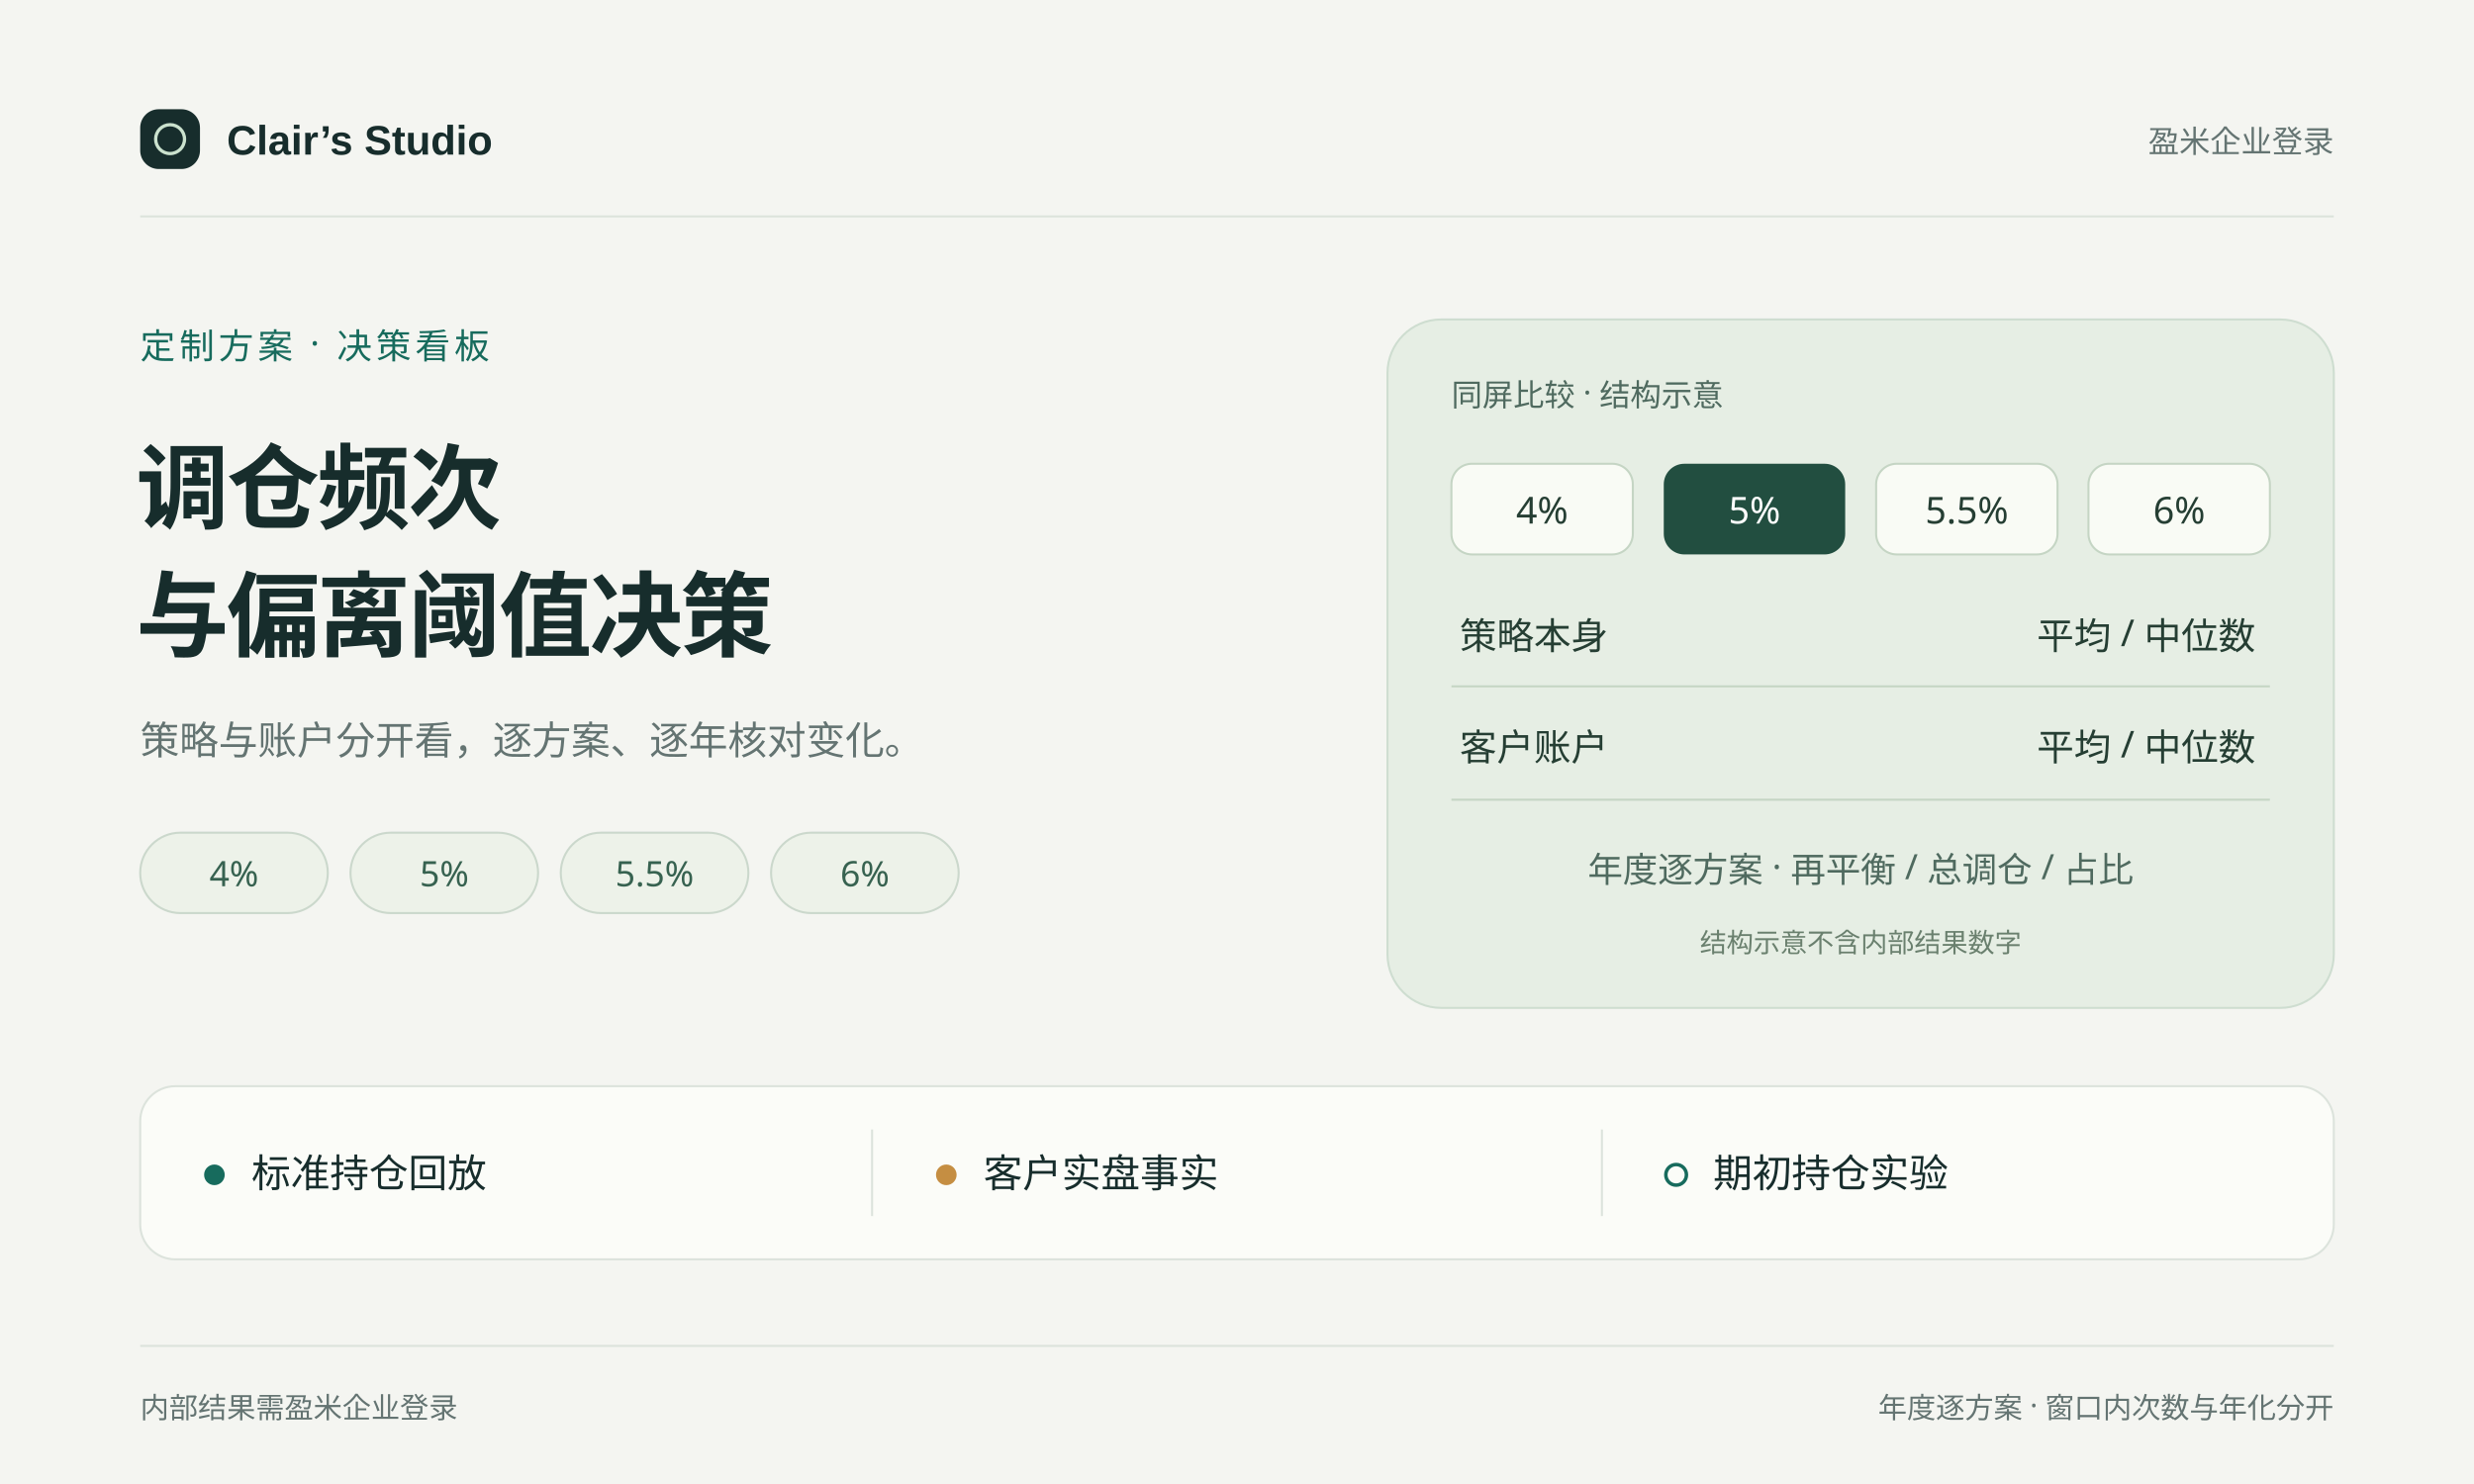
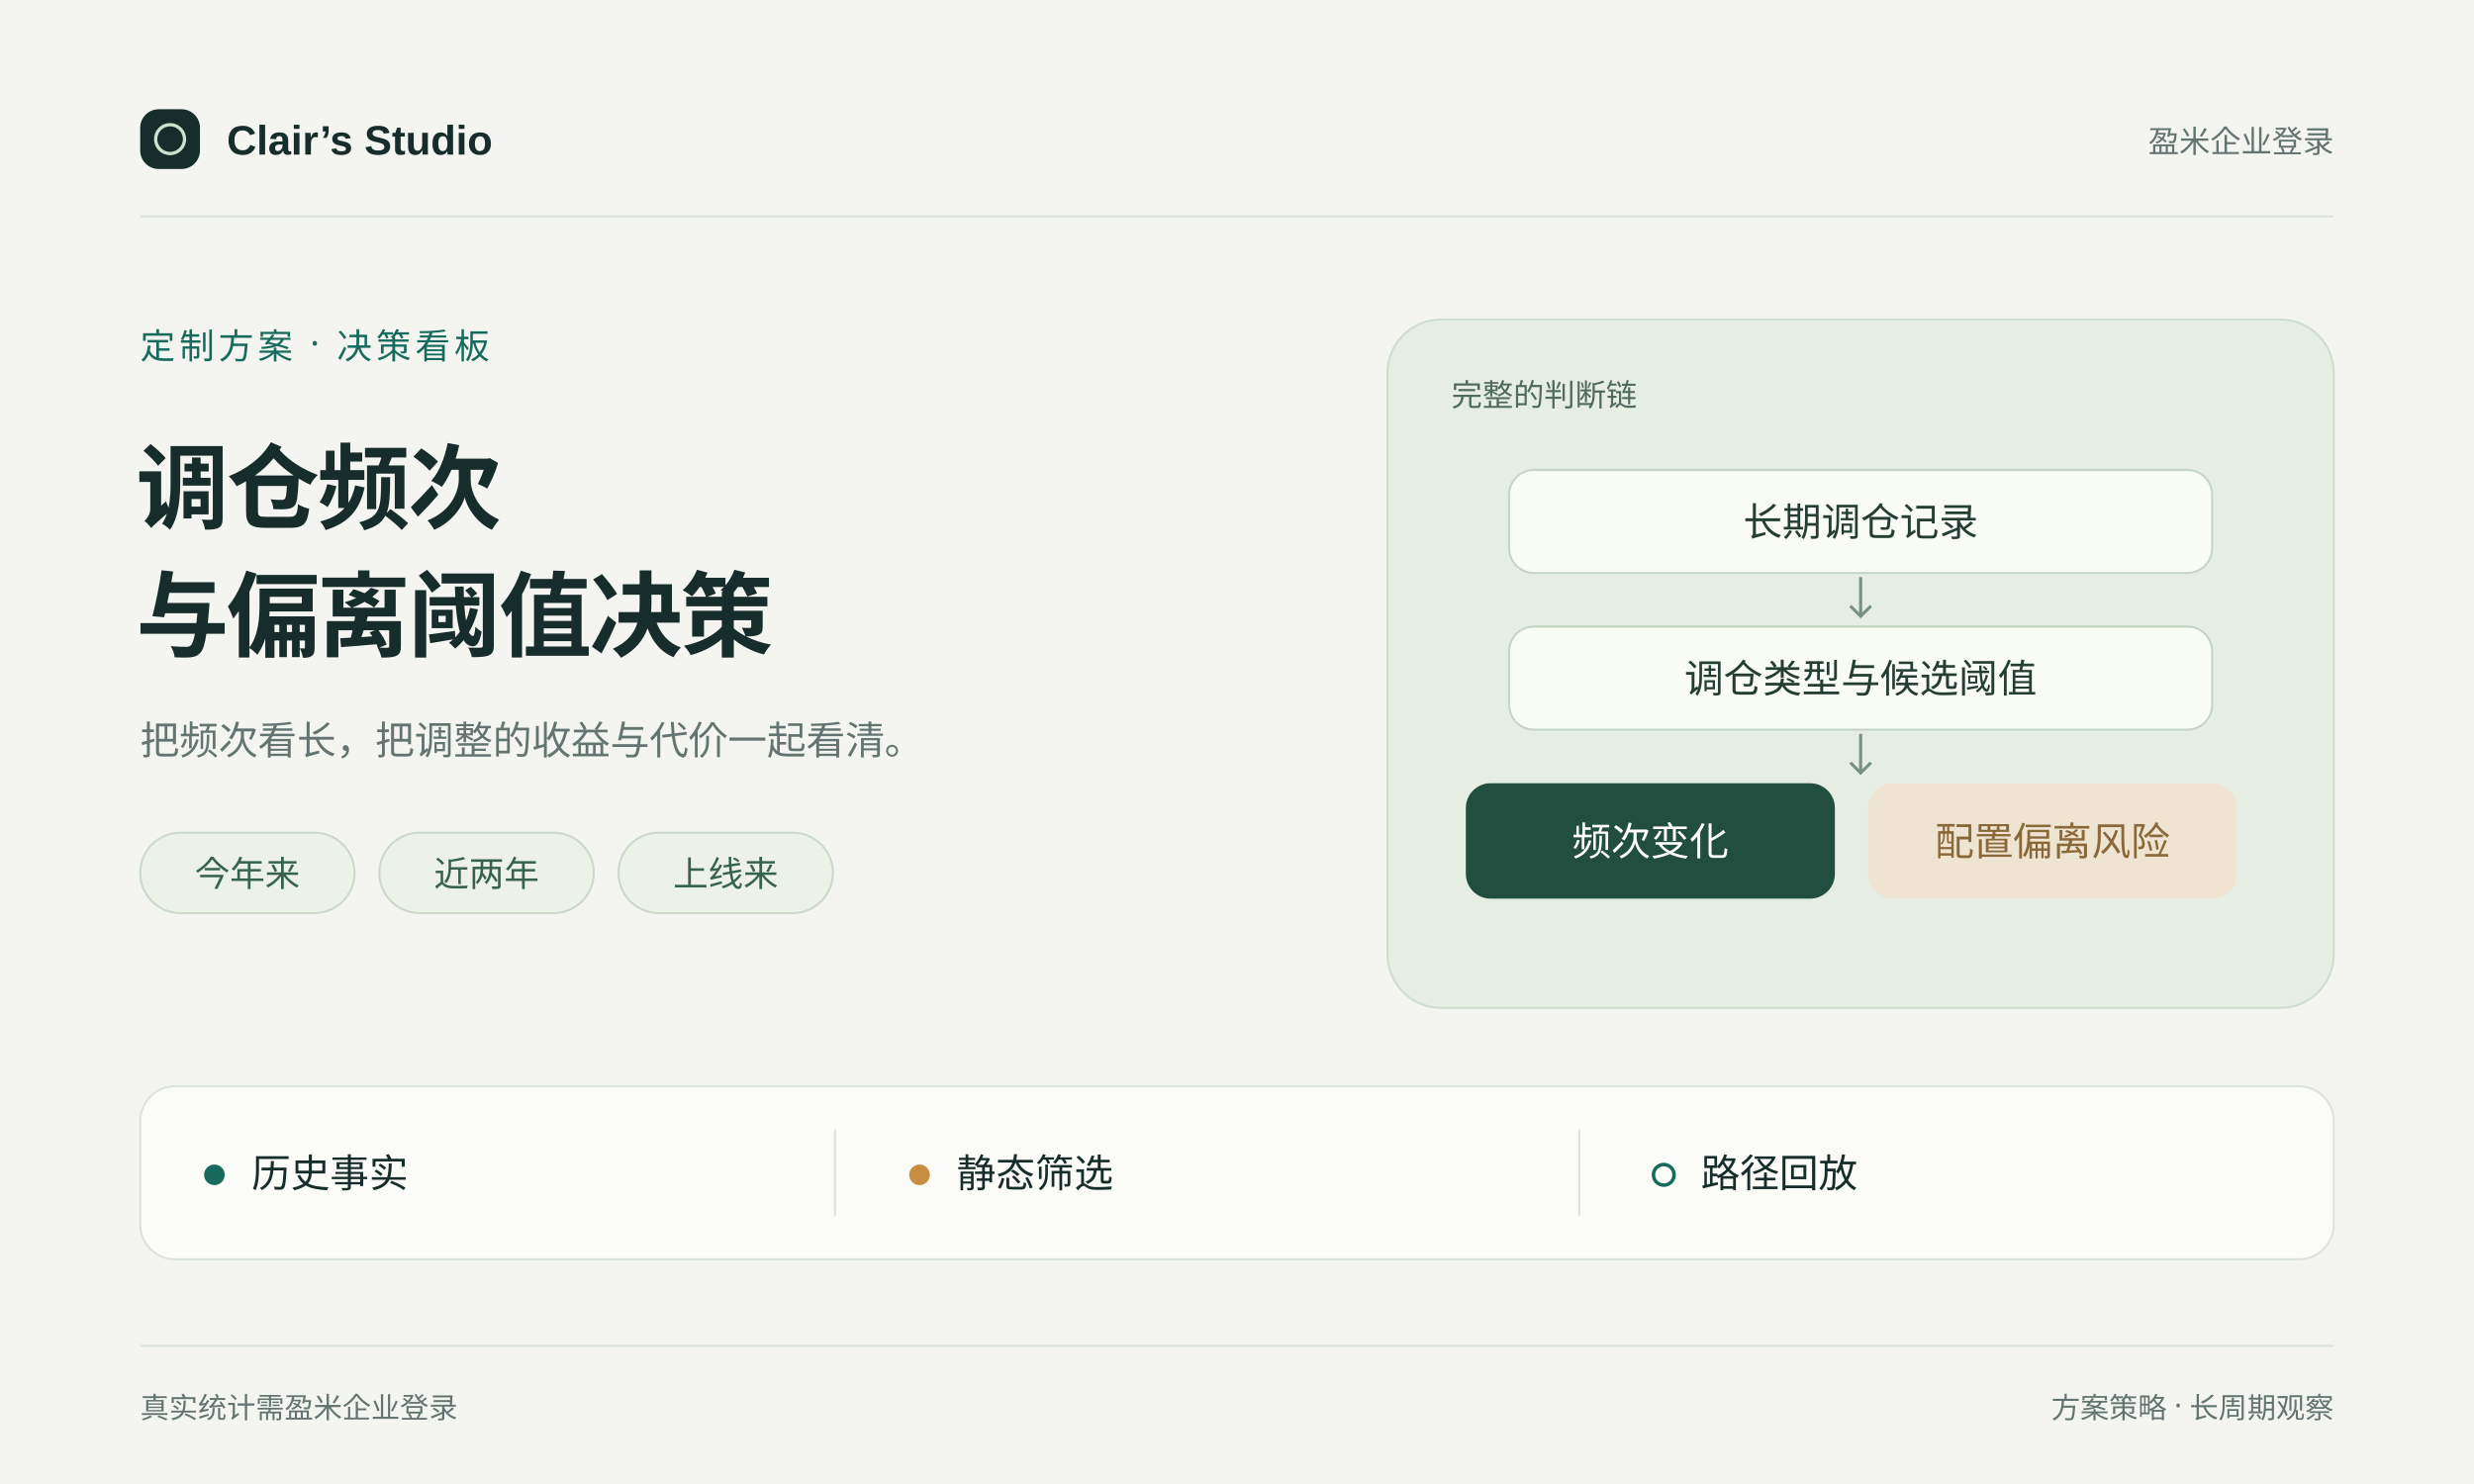
<svg xmlns="http://www.w3.org/2000/svg" width="1200" height="720" viewBox="0 0 1200 720" role="img" aria-labelledby="title desc">
  <rect width="1200" height="720" fill="#f4f5f1" />
  <path d="M68 105h1064M68 653h1064" stroke="#dce3dc" />
  <rect x="68" y="53" width="29" height="29" rx="9" fill="#172d2c" />
  <circle cx="82.5" cy="67.5" r="7" fill="none" stroke="#cbe2ce" stroke-width="1.6" />
  <text x="110" y="75" fill="#172d2c" font-family="Arial,sans-serif" font-size="20" font-weight="600">Clair’s Studio</text>
  <text x="1132" y="74" text-anchor="end" fill="#647472" font-family="sans-serif" font-size="15">盈米企业登录</text>
  <text x="68" y="174" fill="#176b5d" font-family="sans-serif" font-size="17" letter-spacing="2">定制方案 · 决策看板</text>
  <text x="66" y="253" fill="#172d2c" font-family="PingFang SC,Microsoft YaHei,sans-serif" font-size="45" font-weight="600" letter-spacing="-1">调仓频次</text>
  <text x="66" y="315" fill="#172d2c" font-family="PingFang SC,Microsoft YaHei,sans-serif" font-size="45" font-weight="600" letter-spacing="-1">与偏离阈值决策</text>
-   <text x="68" y="366" fill="#647472" font-family="sans-serif" font-size="19">策略与账户分开看，逐方案、逐年核对变化。</text>
+   <text x="68" y="366" fill="#647472" font-family="sans-serif" font-size="19">把频次看长，把调整的收益与代价一起看清。</text>
  <g font-family="sans-serif" font-size="17" fill="#376250">
-     <rect x="68" y="404" width="91" height="39" rx="19.5" fill="#edf2e9" stroke="#cbd8cc" />
-     <text x="113.5" y="430" text-anchor="middle">4%</text>
-     <rect x="170" y="404" width="91" height="39" rx="19.5" fill="#edf2e9" stroke="#cbd8cc" />
-     <text x="215.5" y="430" text-anchor="middle">5%</text>
-     <rect x="272" y="404" width="91" height="39" rx="19.5" fill="#edf2e9" stroke="#cbd8cc" />
-     <text x="317.5" y="430" text-anchor="middle">5.5%</text>
-     <rect x="374" y="404" width="91" height="39" rx="19.5" fill="#edf2e9" stroke="#cbd8cc" />
-     <text x="419.5" y="430" text-anchor="middle">6%</text>
+     <rect x="68" y="404" width="104" height="39" rx="19.5" fill="#edf2e9" stroke="#cbd8cc" />
+     <text x="120" y="430" text-anchor="middle">今年来</text>
+     <rect x="184" y="404" width="104" height="39" rx="19.5" fill="#edf2e9" stroke="#cbd8cc" />
+     <text x="236" y="430" text-anchor="middle">近两年</text>
+     <rect x="300" y="404" width="104" height="39" rx="19.5" fill="#edf2e9" stroke="#cbd8cc" />
+     <text x="352" y="430" text-anchor="middle">上线来</text>
  </g>
  <rect x="673" y="155" width="459" height="334" rx="26" fill="#e6eee4" stroke="#ceddd0" />
-   <text x="704" y="197" fill="#4f6a5f" font-family="sans-serif" font-size="15">同屏比较 · 结构示意</text>
-   <g font-family="sans-serif" font-size="18" text-anchor="middle">
-     <rect x="704" y="225" width="88" height="44" rx="10" fill="#f9fbf5" stroke="#c5d5c4" />
-     <text x="748" y="254" fill="#253e33">4%</text>
-     <rect x="807" y="225" width="88" height="44" rx="10" fill="#224e40" />
-     <text x="851" y="254" fill="#fff">5%</text>
-     <rect x="910" y="225" width="88" height="44" rx="10" fill="#f9fbf5" stroke="#c5d5c4" />
-     <text x="954" y="254" fill="#253e33">5.5%</text>
-     <rect x="1013" y="225" width="88" height="44" rx="10" fill="#f9fbf5" stroke="#c5d5c4" />
-     <text x="1057" y="254" fill="#253e33">6%</text>
-   </g>
-   <g font-family="sans-serif" fill="#253e33" font-size="18">
-     <text x="708" y="315">策略本身</text>
-     <text x="1094" y="315" text-anchor="end">平均 / 中位数</text>
-     <path d="M704 333h397" stroke="#c5d5c4" />
-     <text x="708" y="369">客户账户</text>
-     <text x="1094" y="369" text-anchor="end">平均 / 中位数</text>
-     <path d="M704 388h397" stroke="#c5d5c4" />
-     <text x="902.5" y="428" text-anchor="middle" fill="#4f6a5f" font-size="17">年度逐方案 · 再平衡 / 总调仓 / 占比</text>
-     <text x="902.5" y="462" text-anchor="middle" fill="#6a806e" font-size="13">结构示意不含内部结果数字</text>
+   <text x="704" y="197" fill="#4f6a5f" font-family="sans-serif" font-size="15">完整的判断链</text>
+   <g font-family="sans-serif" font-size="19" fill="#253e33">
+     <rect x="732" y="228" width="341" height="50" rx="12" fill="#f9fbf5" stroke="#c5d5c4" />
+     <text x="902.5" y="260" text-anchor="middle">长期调仓记录</text>
+     <path d="M902.5 280v19m-5-5 5 5 5-5" fill="none" stroke="#779281" stroke-width="1.5" />
+     <rect x="732" y="304" width="341" height="50" rx="12" fill="#f9fbf5" stroke="#c5d5c4" />
+     <text x="902.5" y="336" text-anchor="middle">调仓类型与候选阈值</text>
+     <path d="M902.5 356v19m-5-5 5 5 5-5" fill="none" stroke="#779281" stroke-width="1.5" />
+     <rect x="711" y="380" width="179" height="56" rx="12" fill="#224e40" />
+     <text x="800.5" y="415" text-anchor="middle" fill="#fff">频次变化</text>
+     <rect x="906" y="380" width="179" height="56" rx="12" fill="#eee4d1" />
+     <text x="995.5" y="415" text-anchor="middle" fill="#896839">配置偏离风险</text>
  </g>
  <g font-family="sans-serif">
    <rect x="68" y="527" width="1064" height="84" rx="17" fill="#fbfcf8" stroke="#dce3dc" />
-     <path d="M423 548v42M777 548v42" stroke="#dce3dc" />
    <circle cx="104" cy="570" r="5" fill="#176b5d" />
-     <text x="122" y="576" fill="#172d2c" font-size="19">标准持仓回放</text>
-     <circle cx="459" cy="570" r="5" fill="#c58e42" />
-     <text x="477" y="576" fill="#172d2c" font-size="19">客户实盘事实</text>
-     <circle cx="813" cy="570" r="5" fill="none" stroke="#176b5d" stroke-width="1.7" />
-     <text x="831" y="576" fill="#172d2c" font-size="19">期初持仓实验</text>
+     <text x="122" y="576" fill="#172d2c" font-size="19">历史事实</text>
+     <path d="M405 548v42M766 548v42" stroke="#dce3dc" />
+     <circle cx="446" cy="570" r="5" fill="#c58e42" />
+     <text x="464" y="576" fill="#172d2c" font-size="19">静态筛选</text>
+     <circle cx="807" cy="570" r="5" fill="none" stroke="#176b5d" stroke-width="1.7" />
+     <text x="825" y="576" fill="#172d2c" font-size="19">路径回放</text>
  </g>
-   <text x="68" y="688" fill="#647472" font-family="sans-serif" font-size="14">内部结果需盈米企业登录</text>
-   <text x="1132" y="688" text-anchor="end" fill="#647472" font-family="sans-serif" font-size="14">年度逐方案 · 窗口内次数与年化分开</text>
+   <text x="68" y="688" fill="#647472" font-family="sans-serif" font-size="14">真实统计需盈米企业登录</text>
+   <text x="1132" y="688" text-anchor="end" fill="#647472" font-family="sans-serif" font-size="14">方案策略 · 长周期观察</text>
</svg>
